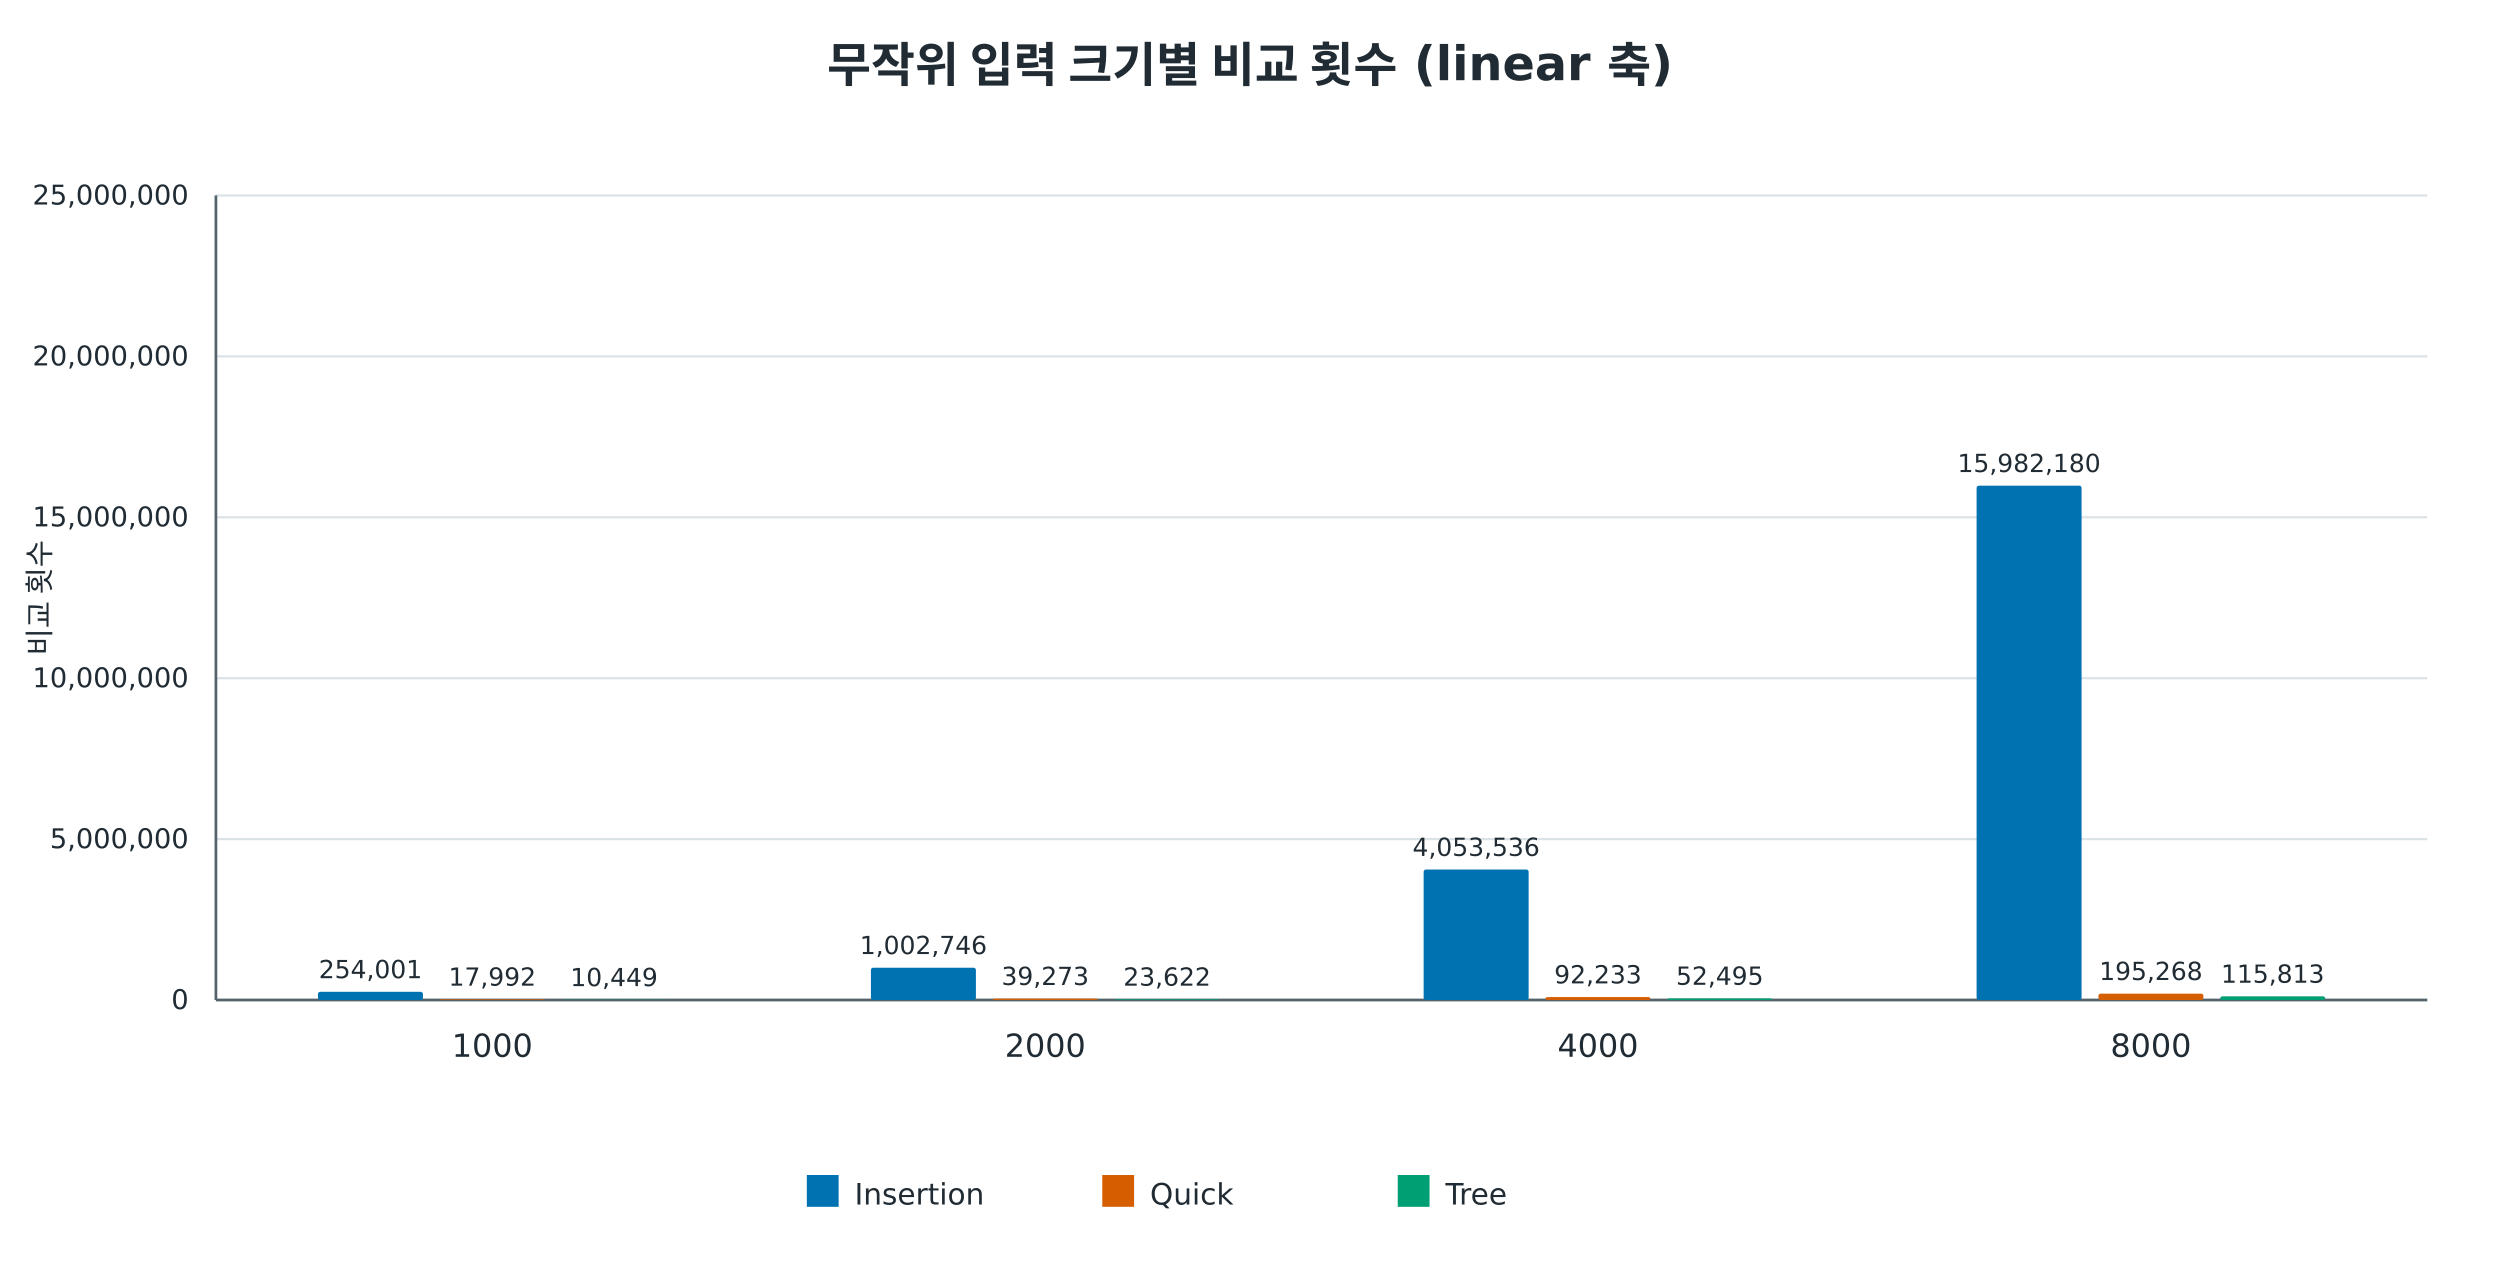
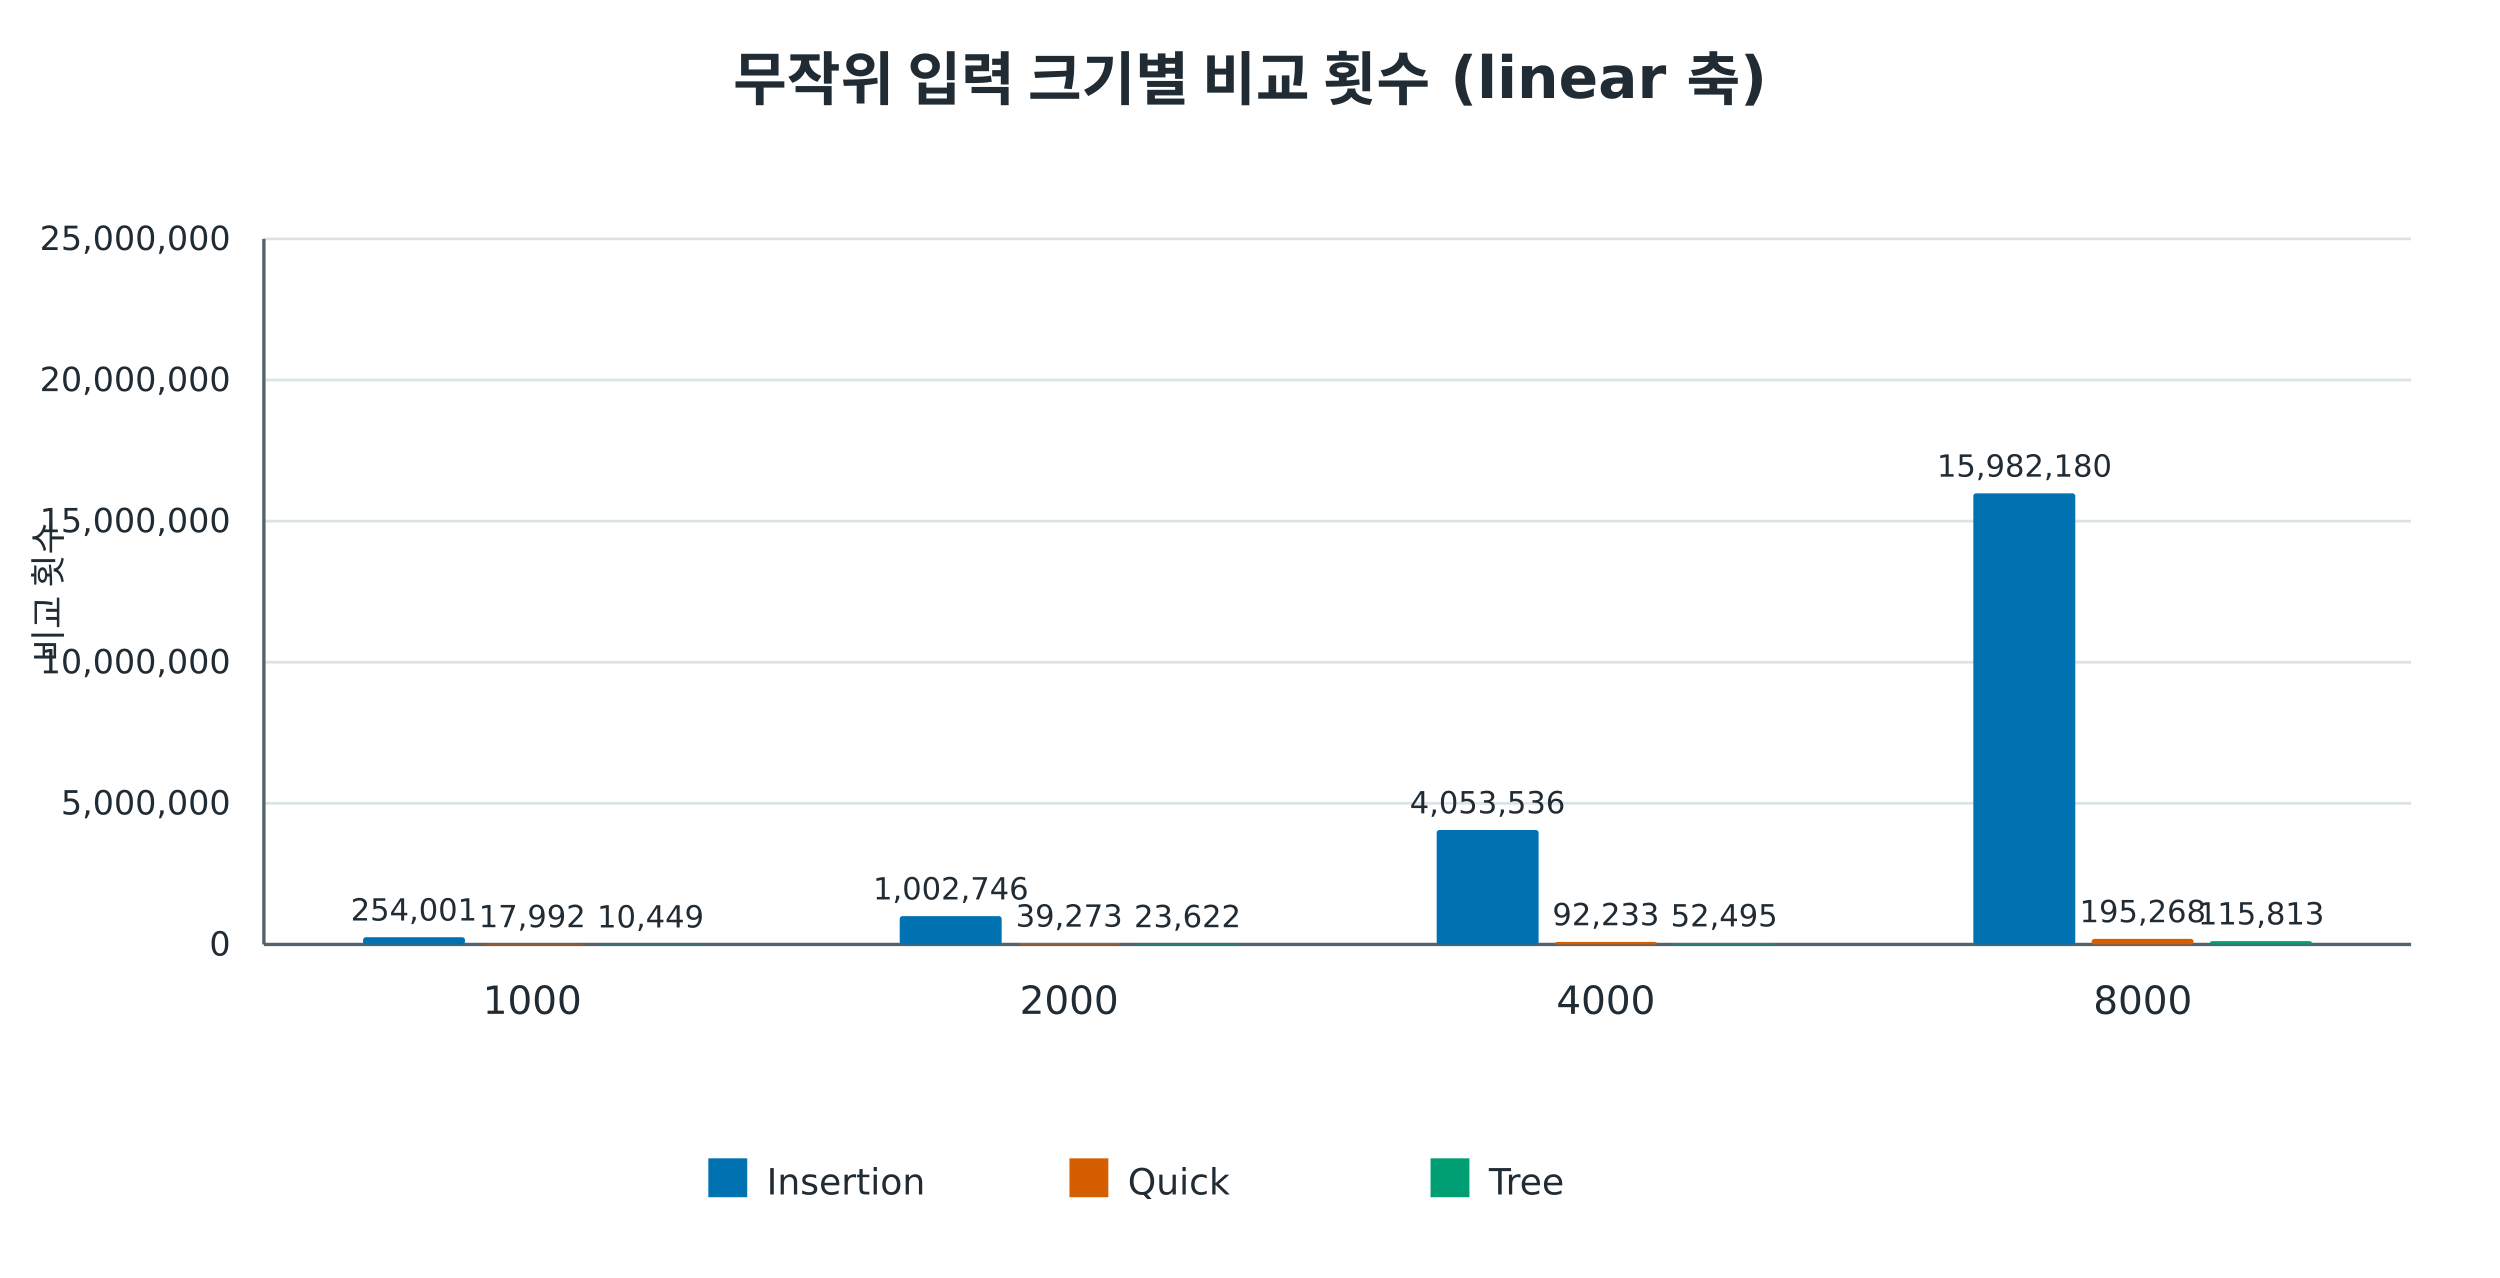
- <svg xmlns="http://www.w3.org/2000/svg" width="1100" height="560" viewBox="0 0 1100 560" role="img" aria-label="무작위 입력 크기별 비교 횟수 (linear 축)">
+ <svg xmlns="http://www.w3.org/2000/svg" width="900" height="460" viewBox="0 0 900 460" role="img" aria-label="무작위 입력 크기별 비교 횟수 (linear 축)">
  <style>text{font-family:"DejaVu Sans",sans-serif;fill:#202b33}.grid{stroke:#dce3e6;stroke-width:1}.axis{stroke:#53636c;stroke-width:1.2}.value{font-size:11px}.tick{font-size:12px}.category{font-size:14px}.legend{font-size:13px}.title{font-size:21px;font-weight:700}.ylabel{font-size:13px}</style>
-   <text class="title" x="550.0" y="36" text-anchor="middle">무작위 입력 크기별 비교 횟수 (linear 축)</text>
-   <line class="grid" x1="95" y1="440.0" x2="1068" y2="440.0" />
-   <text class="tick" x="83" y="444.0" text-anchor="end">0</text>
-   <line class="grid" x1="95" y1="369.2" x2="1068" y2="369.2" />
-   <text class="tick" x="83" y="373.2" text-anchor="end">5,000,000</text>
-   <line class="grid" x1="95" y1="298.4" x2="1068" y2="298.4" />
-   <text class="tick" x="83" y="302.4" text-anchor="end">10,000,000</text>
-   <line class="grid" x1="95" y1="227.6" x2="1068" y2="227.6" />
-   <text class="tick" x="83" y="231.6" text-anchor="end">15,000,000</text>
-   <line class="grid" x1="95" y1="156.8" x2="1068" y2="156.8" />
-   <text class="tick" x="83" y="160.8" text-anchor="end">20,000,000</text>
-   <line class="grid" x1="95" y1="86.0" x2="1068" y2="86.0" />
+   <text class="title" x="450.0" y="36" text-anchor="middle">무작위 입력 크기별 비교 횟수 (linear 축)</text>
+   <line class="grid" x1="95" y1="340.0" x2="868" y2="340.0" />
+   <text class="tick" x="83" y="344.0" text-anchor="end">0</text>
+   <line class="grid" x1="95" y1="289.2" x2="868" y2="289.2" />
+   <text class="tick" x="83" y="293.2" text-anchor="end">5,000,000</text>
+   <line class="grid" x1="95" y1="238.4" x2="868" y2="238.4" />
+   <text class="tick" x="83" y="242.4" text-anchor="end">10,000,000</text>
+   <line class="grid" x1="95" y1="187.6" x2="868" y2="187.6" />
+   <text class="tick" x="83" y="191.6" text-anchor="end">15,000,000</text>
+   <line class="grid" x1="95" y1="136.8" x2="868" y2="136.8" />
+   <text class="tick" x="83" y="140.8" text-anchor="end">20,000,000</text>
+   <line class="grid" x1="95" y1="86.0" x2="868" y2="86.0" />
  <text class="tick" x="83" y="90.0" text-anchor="end">25,000,000</text>
-   <line class="axis" x1="95" y1="86" x2="95" y2="440" />
-   <line class="axis" x1="95" y1="440" x2="1068" y2="440" />
-   <text class="ylabel" x="22" y="263.0" transform="rotate(-90 22 263.0)" text-anchor="middle">비교 횟수</text>
-   <rect x="139.9" y="436.4" width="46.2" height="3.6" fill="#0072B2" rx="1" />
-   <text class="value" x="163.0" y="430.4" text-anchor="middle">254,001</text>
-   <rect x="193.5" y="439.7" width="46.2" height="0.3" fill="#D55E00" rx="1" />
-   <text class="value" x="216.6" y="433.7" text-anchor="middle">17,992</text>
-   <rect x="247.1" y="439.9" width="46.2" height="0.1" fill="#009E73" rx="1" />
-   <text class="value" x="270.2" y="433.9" text-anchor="middle">10,449</text>
-   <text class="category" x="216.6" y="465" text-anchor="middle">1000</text>
-   <rect x="383.2" y="425.8" width="46.2" height="14.2" fill="#0072B2" rx="1" />
-   <text class="value" x="406.3" y="419.8" text-anchor="middle">1,002,746</text>
-   <rect x="436.8" y="439.4" width="46.2" height="0.6" fill="#D55E00" rx="1" />
-   <text class="value" x="459.9" y="433.4" text-anchor="middle">39,273</text>
-   <rect x="490.4" y="439.7" width="46.2" height="0.3" fill="#009E73" rx="1" />
-   <text class="value" x="513.5" y="433.7" text-anchor="middle">23,622</text>
-   <text class="category" x="459.9" y="465" text-anchor="middle">2000</text>
-   <rect x="626.4" y="382.6" width="46.2" height="57.4" fill="#0072B2" rx="1" />
-   <text class="value" x="649.5" y="376.6" text-anchor="middle">4,053,536</text>
-   <rect x="680.0" y="438.7" width="46.2" height="1.3" fill="#D55E00" rx="1" />
-   <text class="value" x="703.1" y="432.7" text-anchor="middle">92,233</text>
-   <rect x="733.6" y="439.3" width="46.2" height="0.7" fill="#009E73" rx="1" />
-   <text class="value" x="756.7" y="433.3" text-anchor="middle">52,495</text>
-   <text class="category" x="703.1" y="465" text-anchor="middle">4000</text>
-   <rect x="869.7" y="213.7" width="46.2" height="226.3" fill="#0072B2" rx="1" />
-   <text class="value" x="892.8" y="207.7" text-anchor="middle">15,982,180</text>
-   <rect x="923.3" y="437.2" width="46.2" height="2.8" fill="#D55E00" rx="1" />
-   <text class="value" x="946.4" y="431.2" text-anchor="middle">195,268</text>
-   <rect x="976.9" y="438.4" width="46.2" height="1.6" fill="#009E73" rx="1" />
-   <text class="value" x="1000.0" y="432.4" text-anchor="middle">115,813</text>
-   <text class="category" x="946.4" y="465" text-anchor="middle">8000</text>
-   <rect x="355.0" y="517" width="14" height="14" fill="#0072B2" />
-   <text class="legend" x="376.0" y="530">Insertion</text>
-   <rect x="485.0" y="517" width="14" height="14" fill="#D55E00" />
-   <text class="legend" x="506.0" y="530">Quick</text>
-   <rect x="615.0" y="517" width="14" height="14" fill="#009E73" />
-   <text class="legend" x="636.0" y="530">Tree</text>
+   <line class="axis" x1="95" y1="86" x2="95" y2="340" />
+   <line class="axis" x1="95" y1="340" x2="868" y2="340" />
+   <text class="ylabel" x="22" y="213.0" transform="rotate(-90 22 213.0)" text-anchor="middle">비교 횟수</text>
+   <rect x="130.7" y="337.4" width="36.7" height="2.6" fill="#0072B2" rx="1" />
+   <text class="value" x="149.0" y="331.4" text-anchor="middle">254,001</text>
+   <rect x="173.3" y="339.8" width="36.7" height="0.2" fill="#D55E00" rx="1" />
+   <text class="value" x="191.6" y="333.8" text-anchor="middle">17,992</text>
+   <rect x="215.9" y="339.9" width="36.7" height="0.1" fill="#009E73" rx="1" />
+   <text class="value" x="234.2" y="333.9" text-anchor="middle">10,449</text>
+   <text class="category" x="191.6" y="365" text-anchor="middle">1000</text>
+   <rect x="323.9" y="329.8" width="36.7" height="10.2" fill="#0072B2" rx="1" />
+   <text class="value" x="342.3" y="323.8" text-anchor="middle">1,002,746</text>
+   <rect x="366.5" y="339.6" width="36.7" height="0.4" fill="#D55E00" rx="1" />
+   <text class="value" x="384.9" y="333.6" text-anchor="middle">39,273</text>
+   <rect x="409.1" y="339.8" width="36.7" height="0.2" fill="#009E73" rx="1" />
+   <text class="value" x="427.5" y="333.8" text-anchor="middle">23,622</text>
+   <text class="category" x="384.9" y="365" text-anchor="middle">2000</text>
+   <rect x="517.2" y="298.8" width="36.7" height="41.2" fill="#0072B2" rx="1" />
+   <text class="value" x="535.5" y="292.8" text-anchor="middle">4,053,536</text>
+   <rect x="559.8" y="339.1" width="36.7" height="0.9" fill="#D55E00" rx="1" />
+   <text class="value" x="578.1" y="333.1" text-anchor="middle">92,233</text>
+   <rect x="602.4" y="339.5" width="36.7" height="0.5" fill="#009E73" rx="1" />
+   <text class="value" x="620.7" y="333.5" text-anchor="middle">52,495</text>
+   <text class="category" x="578.1" y="365" text-anchor="middle">4000</text>
+   <rect x="710.4" y="177.6" width="36.7" height="162.4" fill="#0072B2" rx="1" />
+   <text class="value" x="728.8" y="171.6" text-anchor="middle">15,982,180</text>
+   <rect x="753.0" y="338.0" width="36.7" height="2.0" fill="#D55E00" rx="1" />
+   <text class="value" x="771.4" y="332.0" text-anchor="middle">195,268</text>
+   <rect x="795.6" y="338.8" width="36.7" height="1.2" fill="#009E73" rx="1" />
+   <text class="value" x="814.0" y="332.8" text-anchor="middle">115,813</text>
+   <text class="category" x="771.4" y="365" text-anchor="middle">8000</text>
+   <rect x="255.0" y="417" width="14" height="14" fill="#0072B2" />
+   <text class="legend" x="276.0" y="430">Insertion</text>
+   <rect x="385.0" y="417" width="14" height="14" fill="#D55E00" />
+   <text class="legend" x="406.0" y="430">Quick</text>
+   <rect x="515.0" y="417" width="14" height="14" fill="#009E73" />
+   <text class="legend" x="536.0" y="430">Tree</text>
</svg>
